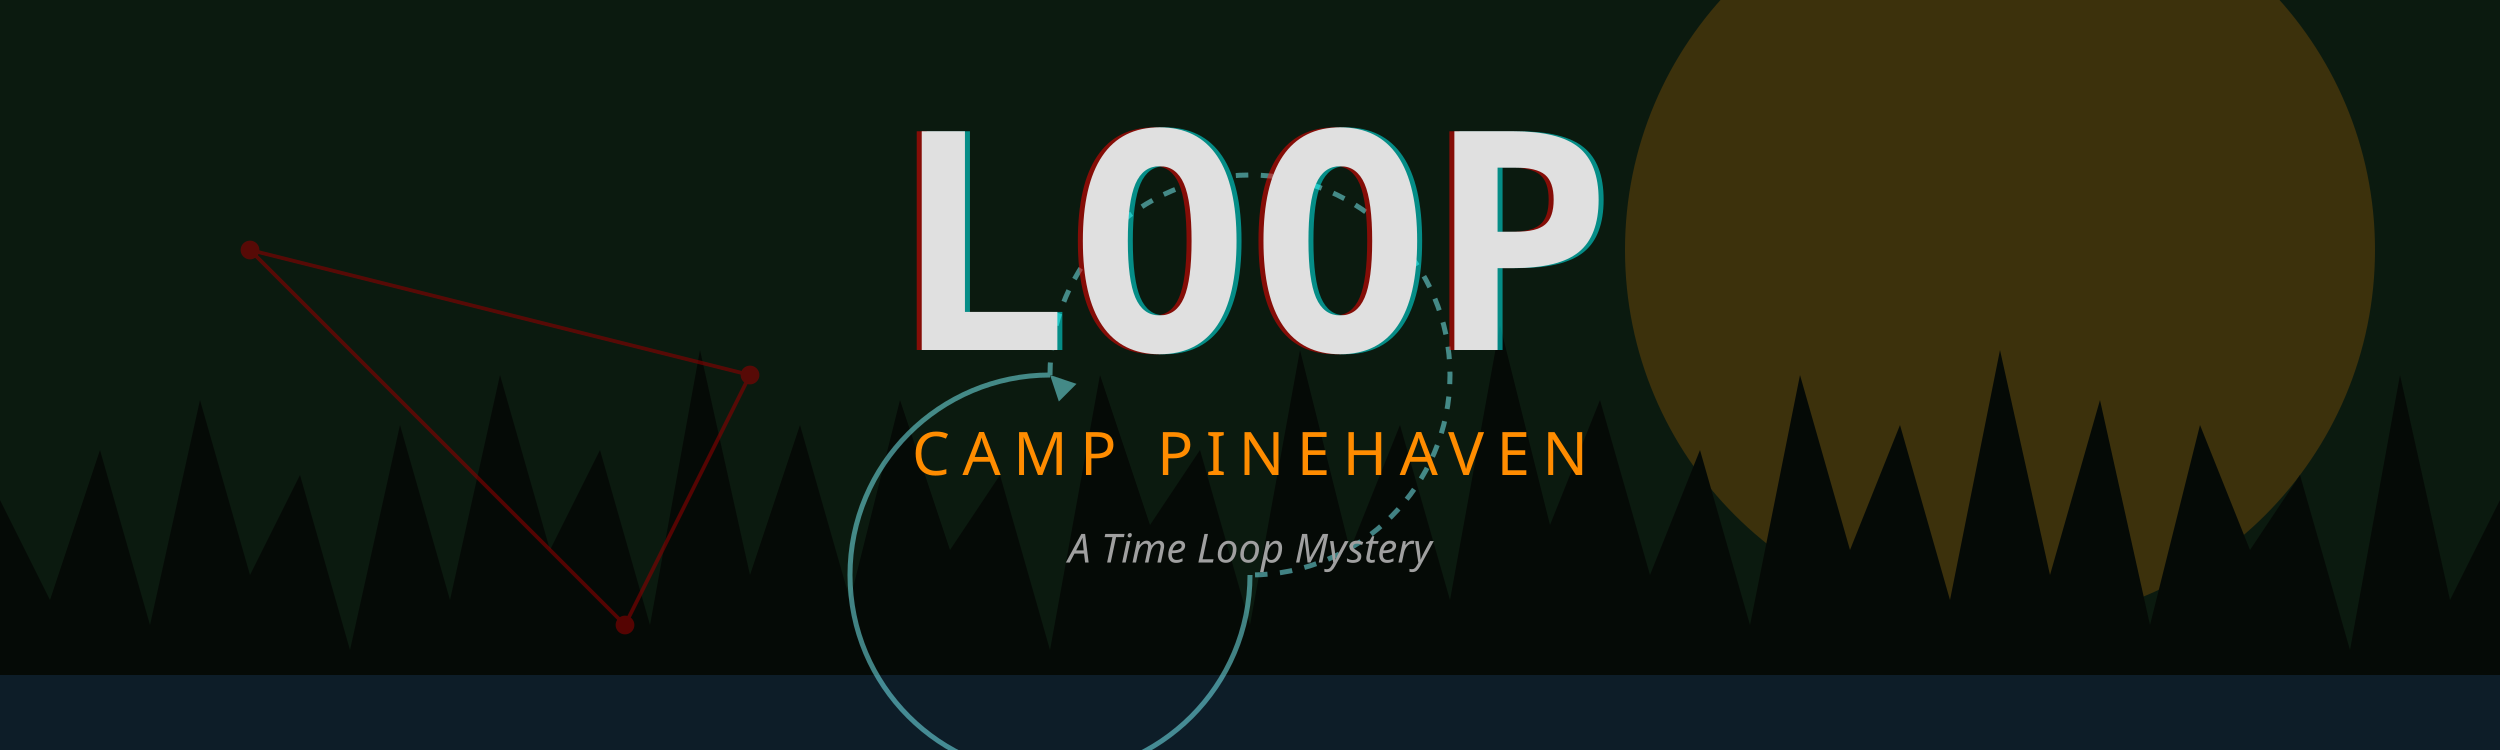
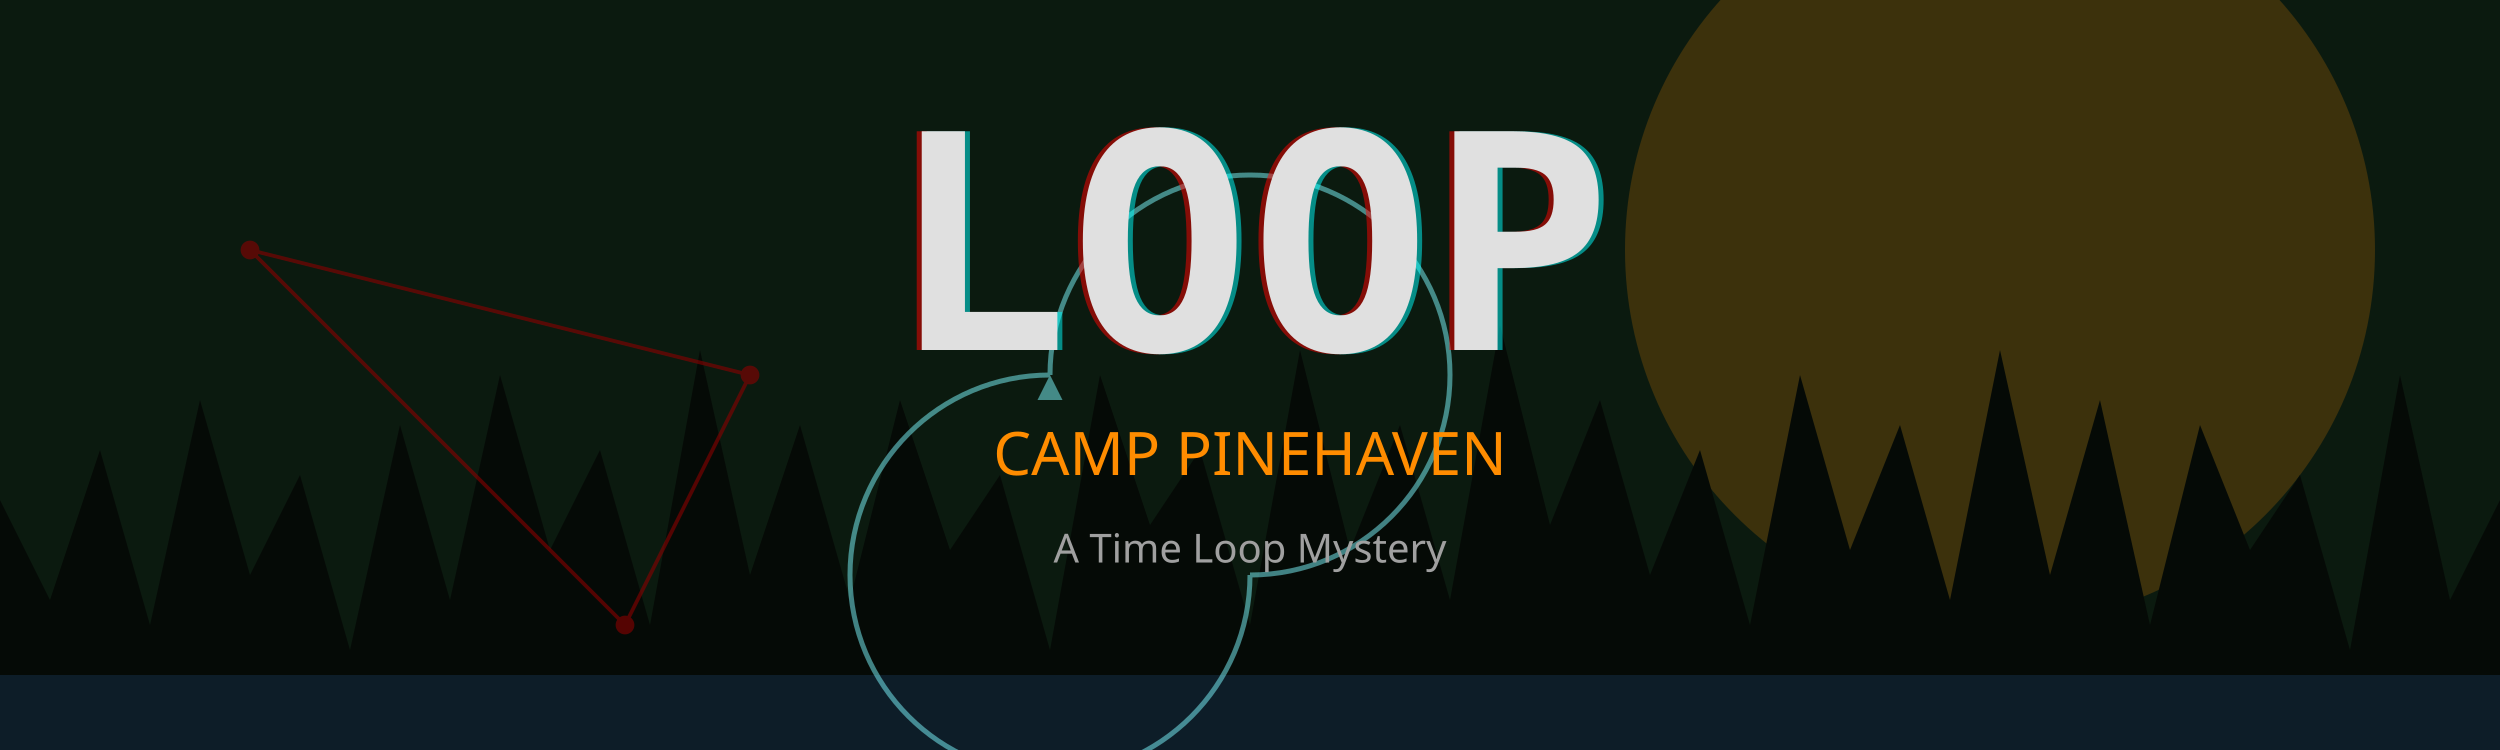
<svg xmlns="http://www.w3.org/2000/svg" width="1000" height="300" viewBox="0 0 1000 300">
  <rect width="1000" height="300" fill="#0B1A0F" />
  <circle cx="800" cy="100" r="150" fill="#FF8C00" opacity="0.2" />
  <g fill="#050A06">
    <path d="M0 300 L0 200 L20 240 L40 180 L60 250 L80 160 L100 230 L120 190 L140 260 L160 170 L180 240 L200 150 L220 220 L240 180 L260 250 L280 140 L300 230 L320 170 L340 240 L360 160 L380 220 L400 190 L420 260 L440 150 L460 210 L480 180 L500 250 L520 140 L540 220 L560 170 L580 240 L600 130 L620 210 L640 160 L660 230 L680 180 L700 250 L720 150 L740 220 L760 170 L780 240 L800 140 L820 230 L840 160 L860 250 L880 170 L900 220 L920 190 L940 260 L960 150 L980 240 L1000 200 L1000 300 Z" />
  </g>
  <rect x="0" y="270" width="1000" height="30" fill="#1A3A5A" opacity="0.4" />
  <g transform="translate(500, 150)" opacity="0.5">
-     <path d="M -80,0 A 80,80 0 1,1 0,80" fill="none" stroke="#7DF9FF" stroke-width="2" stroke-dasharray="5,5" />
+     <path d="M -80,0 A 80,80 0 1,1 0,80" fill="none" stroke="#7DF9FF" stroke-width="2" />
    <path d="M 0,80 A 80,80 0 1,1 -80,0" fill="none" stroke="#7DF9FF" stroke-width="2" />
-     <polygon points="-80,0 -85,10 -75,10" fill="#7DF9FF" transform="rotate(-45, -80, 0)" />
+     <polygon points="-80,0 -85,10 -75,10" fill="#7DF9FF" />
  </g>
  <g stroke="#8B0000" stroke-width="1.5" opacity="0.6">
    <line x1="100" y1="100" x2="300" y2="150" />
    <line x1="300" y1="150" x2="250" y2="250" />
    <line x1="250" y1="250" x2="100" y2="100" />
    <circle cx="100" cy="100" r="3" fill="#8B0000" />
    <circle cx="300" cy="150" r="3" fill="#8B0000" />
    <circle cx="250" cy="250" r="3" fill="#8B0000" />
  </g>
  <text x="498" y="140" font-family="monospace" font-size="120" font-weight="bold" fill="#FF0000" text-anchor="middle" opacity="0.5">LOOP</text>
  <text x="502" y="140" font-family="monospace" font-size="120" font-weight="bold" fill="#00FFFF" text-anchor="middle" opacity="0.5">LOOP</text>
  <text x="500" y="140" font-family="monospace" font-size="120" font-weight="bold" fill="#E0E0E0" text-anchor="middle">LOOP</text>
-   <text x="500" y="190" font-family="sans-serif" font-size="24" fill="#FF8C00" text-anchor="middle" letter-spacing="5">CAMP PINEHAVEN</text>
-   <text x="500" y="225" font-family="sans-serif" font-size="16" fill="#A0A0A0" text-anchor="middle" font-style="italic">A Time Loop Mystery</text>
+   <text x="500" y="190" font-family="sans-serif" font-size="24" fill="#FF8C00" text-anchor="middle">CAMP PINEHAVEN</text>
+   <text x="500" y="225" font-family="sans-serif" font-size="16" fill="#A0A0A0" text-anchor="middle">A Time Loop Mystery</text>
</svg>
